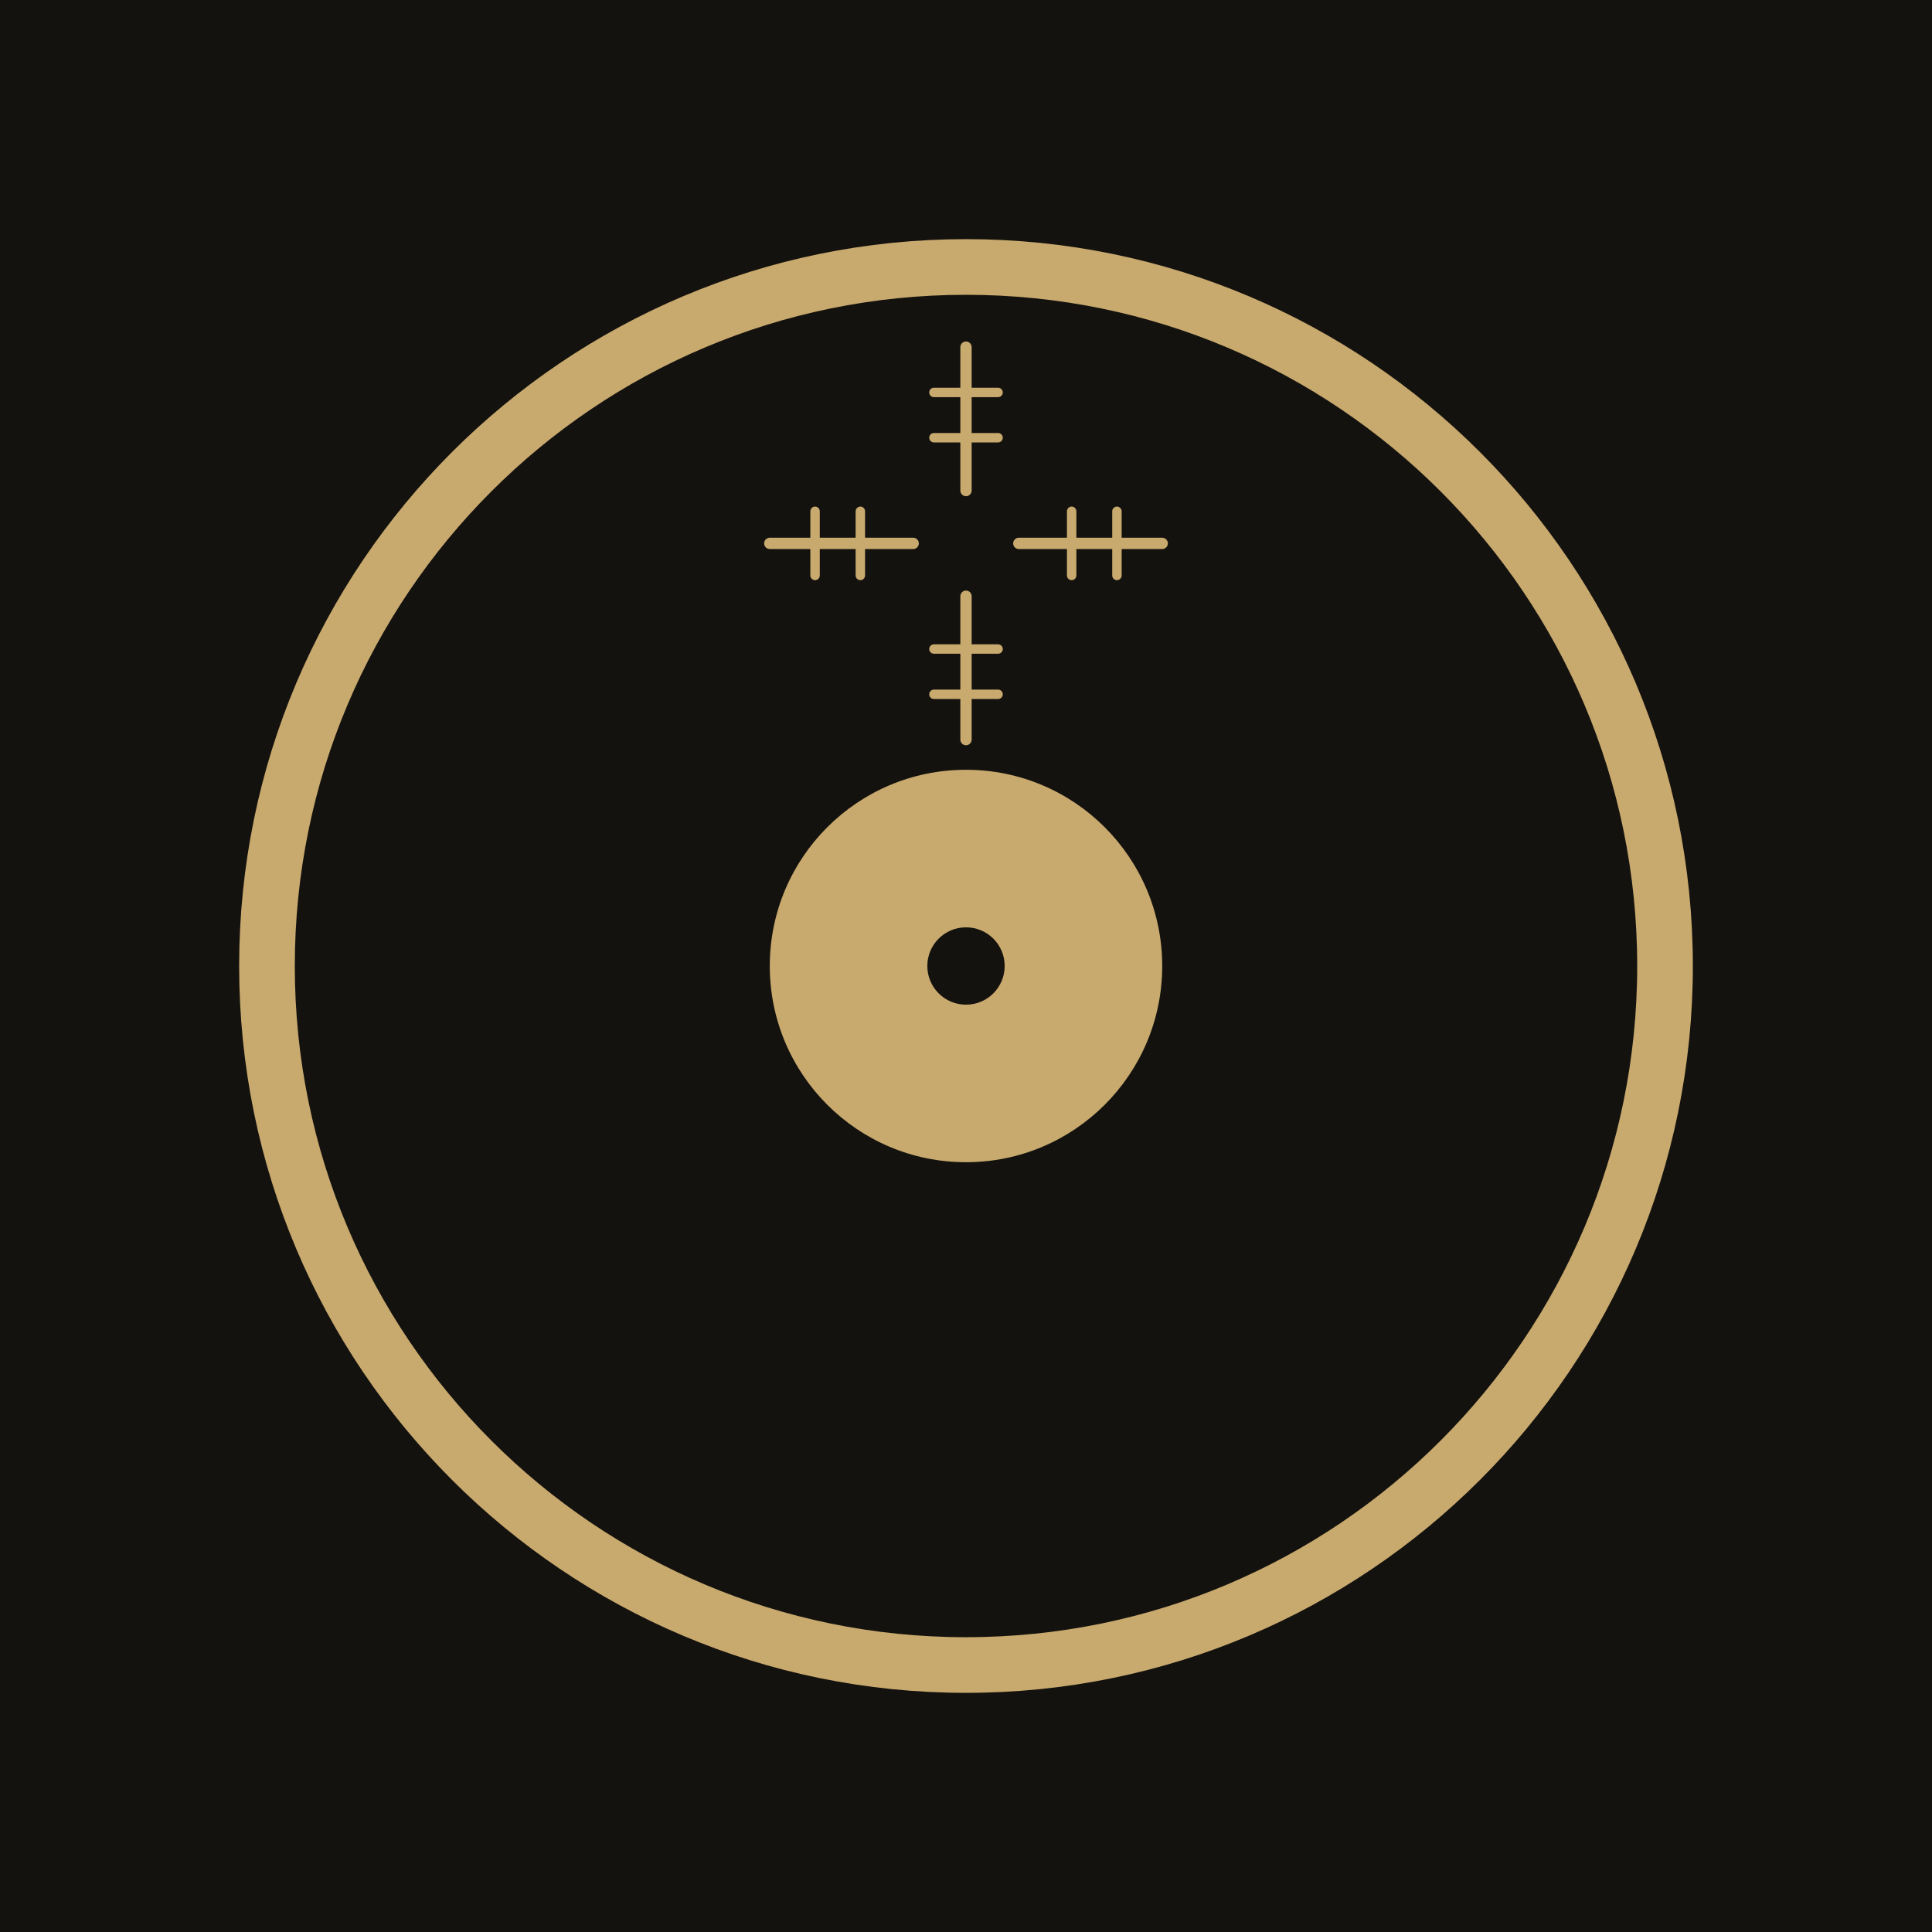
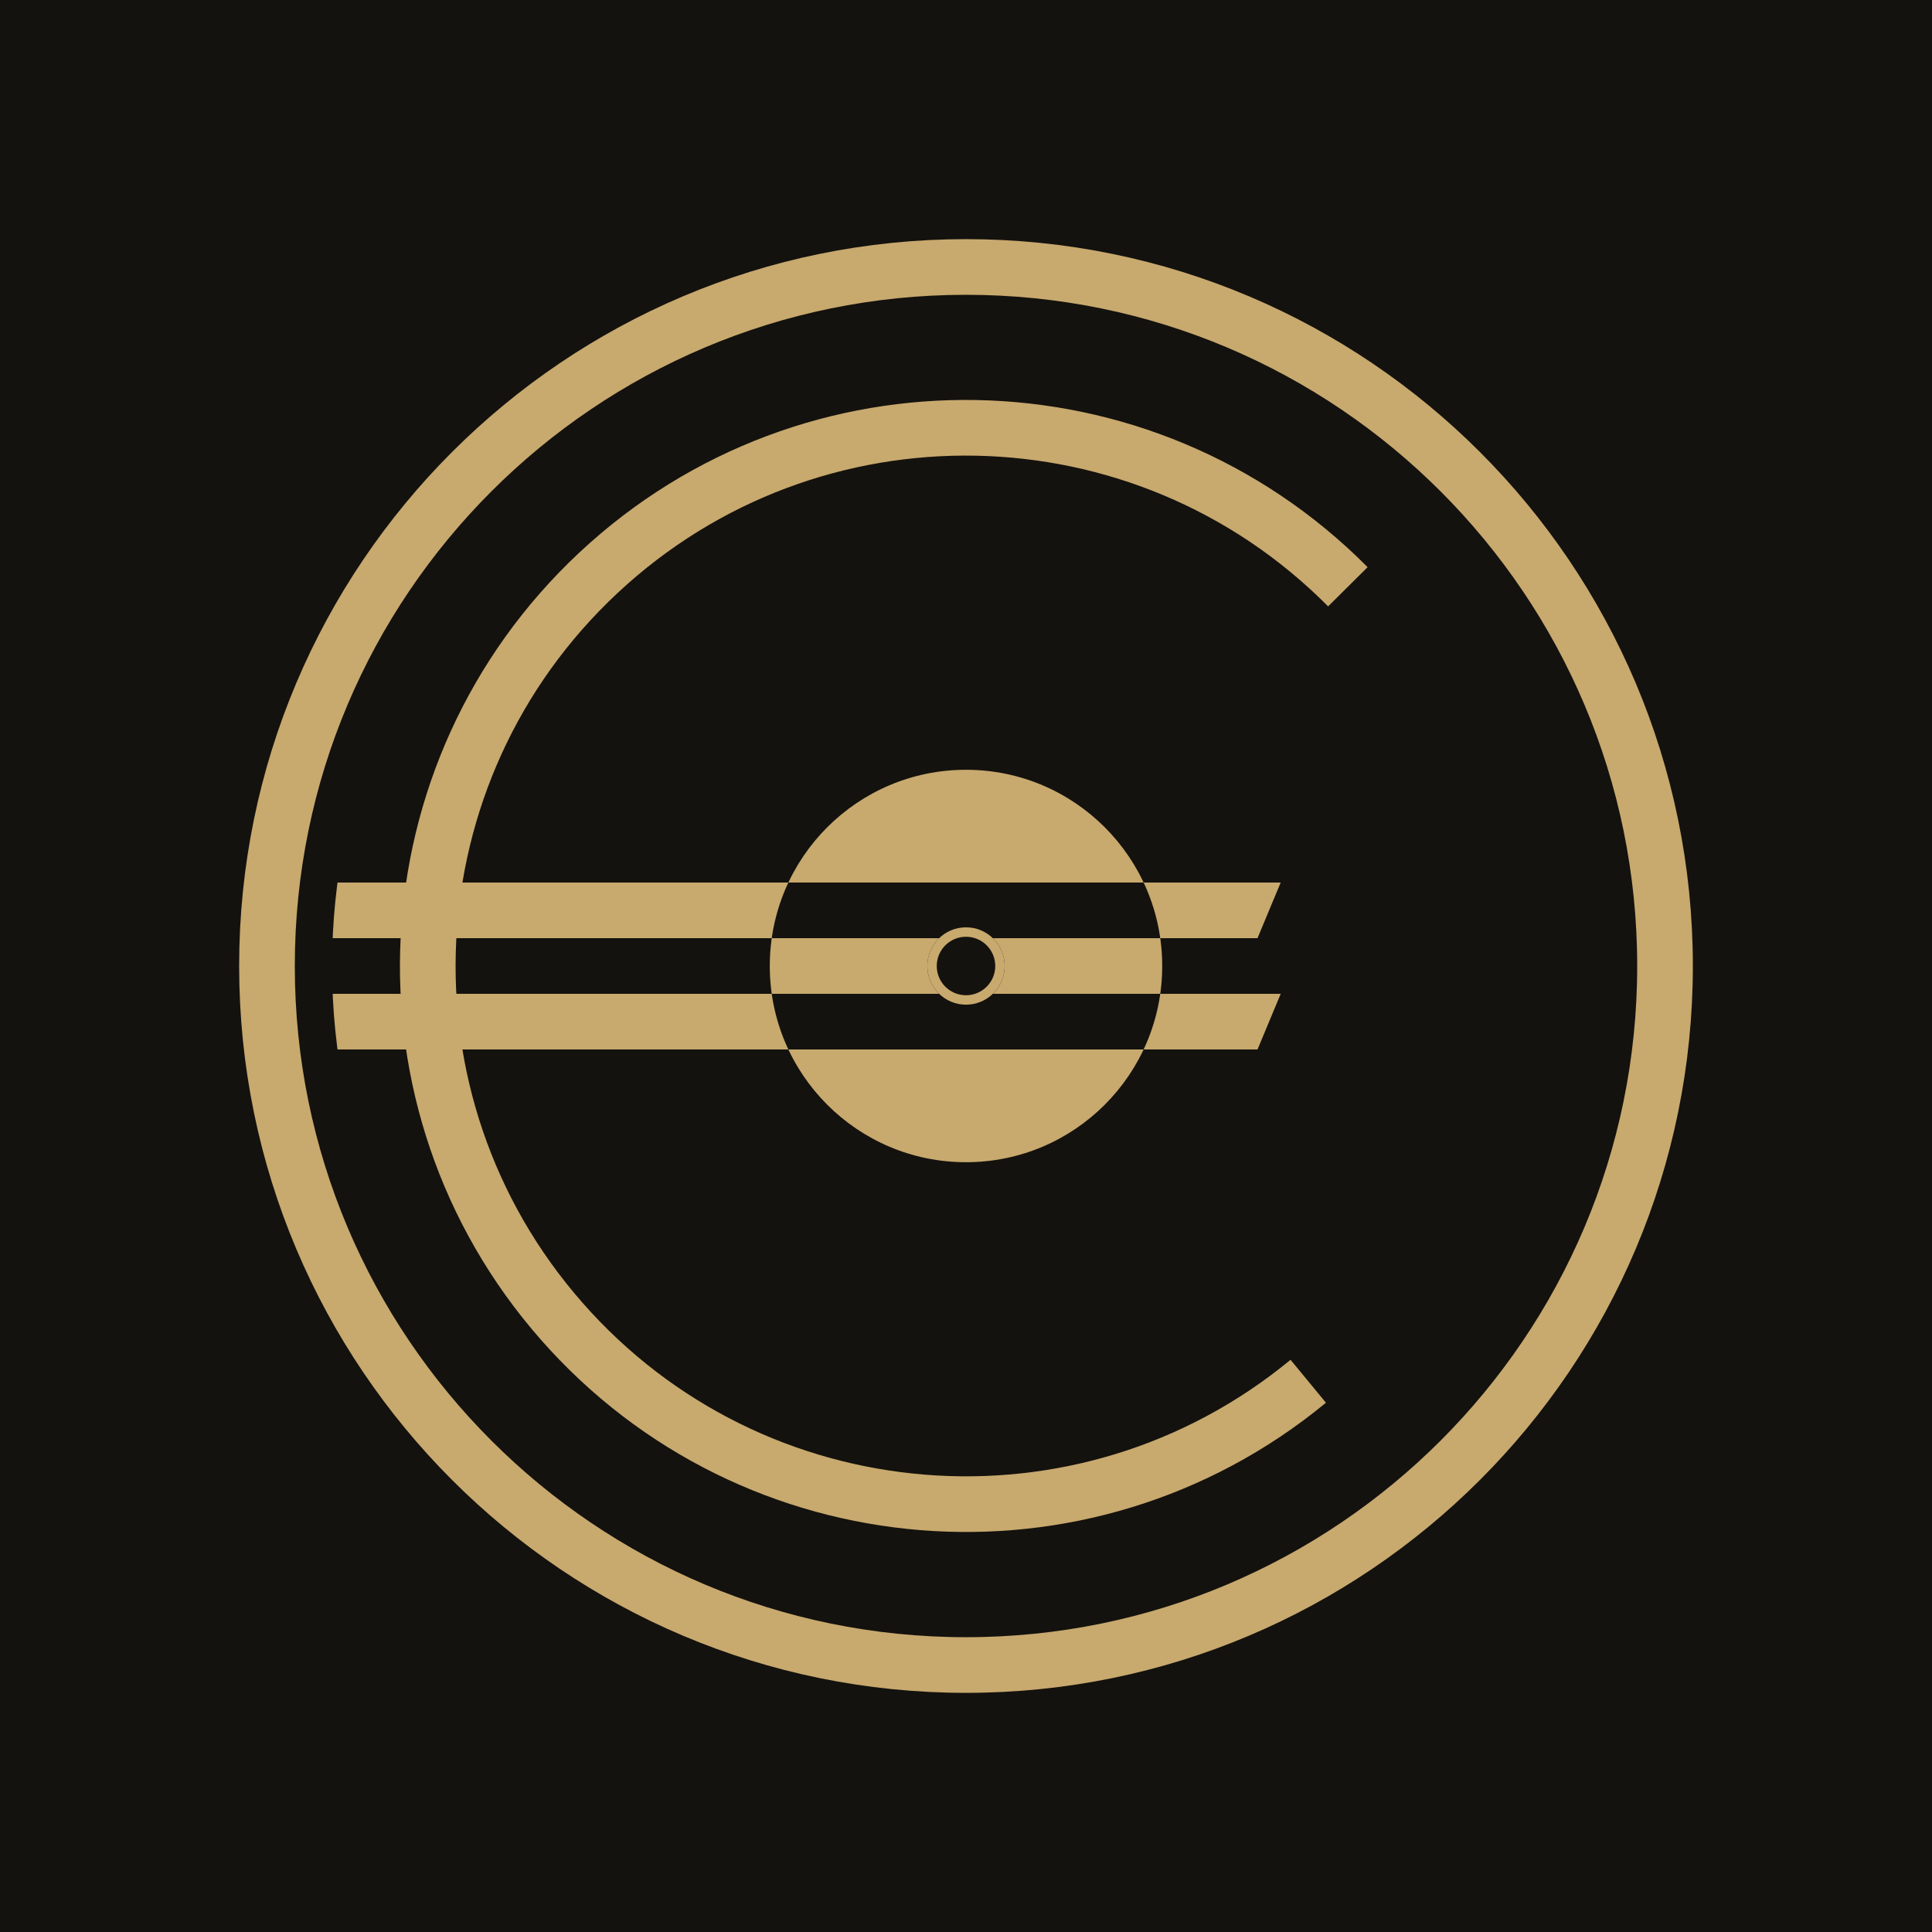
<svg xmlns="http://www.w3.org/2000/svg" width="1024" height="1024" viewBox="0 0 1024 1024">
+   <defs>
+     <clipPath id="inside">
+       <circle cx="512" cy="512" r="336" />
+     </clipPath>
+     <clipPath id="label">
+       <circle cx="512" cy="512" r="104" />
+     </clipPath>
+   </defs>
  <rect width="1024" height="1024" fill="#14120E" />
  <circle cx="512" cy="512" r="370.5" fill="none" stroke="#C8A96E" stroke-width="29.5" />
+   <g clip-path="url(#inside)">
+     <path d="M 693.4 732.1 A 285.25 285.25 0 1 1 714.4 311.0" fill="none" stroke="#C8A96E" stroke-width="29.5" />
+     <path d="M 152.038 467.75 L 678.799 467.75 L 666.507 497.25 L 139.746 497.25 Z" fill="#C8A96E" />
+     <path d="M 152.038 526.75 L 678.799 526.75 L 666.507 556.25 L 139.746 556.25 Z" fill="#C8A96E" />
+   </g>
  <circle cx="512" cy="512" r="104" fill="#C8A96E" />
+   <g clip-path="url(#label)">
+     <path d="M 152.038 467.75 L 678.799 467.75 L 666.507 497.25 L 139.746 497.25 Z" fill="#14120E" />
+     <path d="M 152.038 526.75 L 678.799 526.75 L 666.507 556.25 L 139.746 556.25 Z" fill="#14120E" />
+   </g>
  <circle cx="512" cy="512" r="20.5" fill="#14120E" />
-   <path d="M 512 260 L 512 184" fill="none" stroke="#C8A96E" stroke-width="6" stroke-linecap="round" />
-   <path d="M 512 316 L 512 392" fill="none" stroke="#C8A96E" stroke-width="6" stroke-linecap="round" />
-   <path d="M 484 288 L 408 288" fill="none" stroke="#C8A96E" stroke-width="6" stroke-linecap="round" />
-   <path d="M 540 288 L 616 288" fill="none" stroke="#C8A96E" stroke-width="6" stroke-linecap="round" />
-   <path d="M 495 232 L 529 232" fill="none" stroke="#C8A96E" stroke-width="5" stroke-linecap="round" />
-   <path d="M 495 344 L 529 344" fill="none" stroke="#C8A96E" stroke-width="5" stroke-linecap="round" />
-   <path d="M 456 271 L 456 305" fill="none" stroke="#C8A96E" stroke-width="5" stroke-linecap="round" />
-   <path d="M 568 271 L 568 305" fill="none" stroke="#C8A96E" stroke-width="5" stroke-linecap="round" />
-   <path d="M 495 208 L 529 208" fill="none" stroke="#C8A96E" stroke-width="5" stroke-linecap="round" />
-   <path d="M 495 368 L 529 368" fill="none" stroke="#C8A96E" stroke-width="5" stroke-linecap="round" />
-   <path d="M 432 271 L 432 305" fill="none" stroke="#C8A96E" stroke-width="5" stroke-linecap="round" />
-   <path d="M 592 271 L 592 305" fill="none" stroke="#C8A96E" stroke-width="5" stroke-linecap="round" />
+   <circle cx="512" cy="512" r="18" fill="none" stroke="#C8A96E" stroke-width="5" />
</svg>
